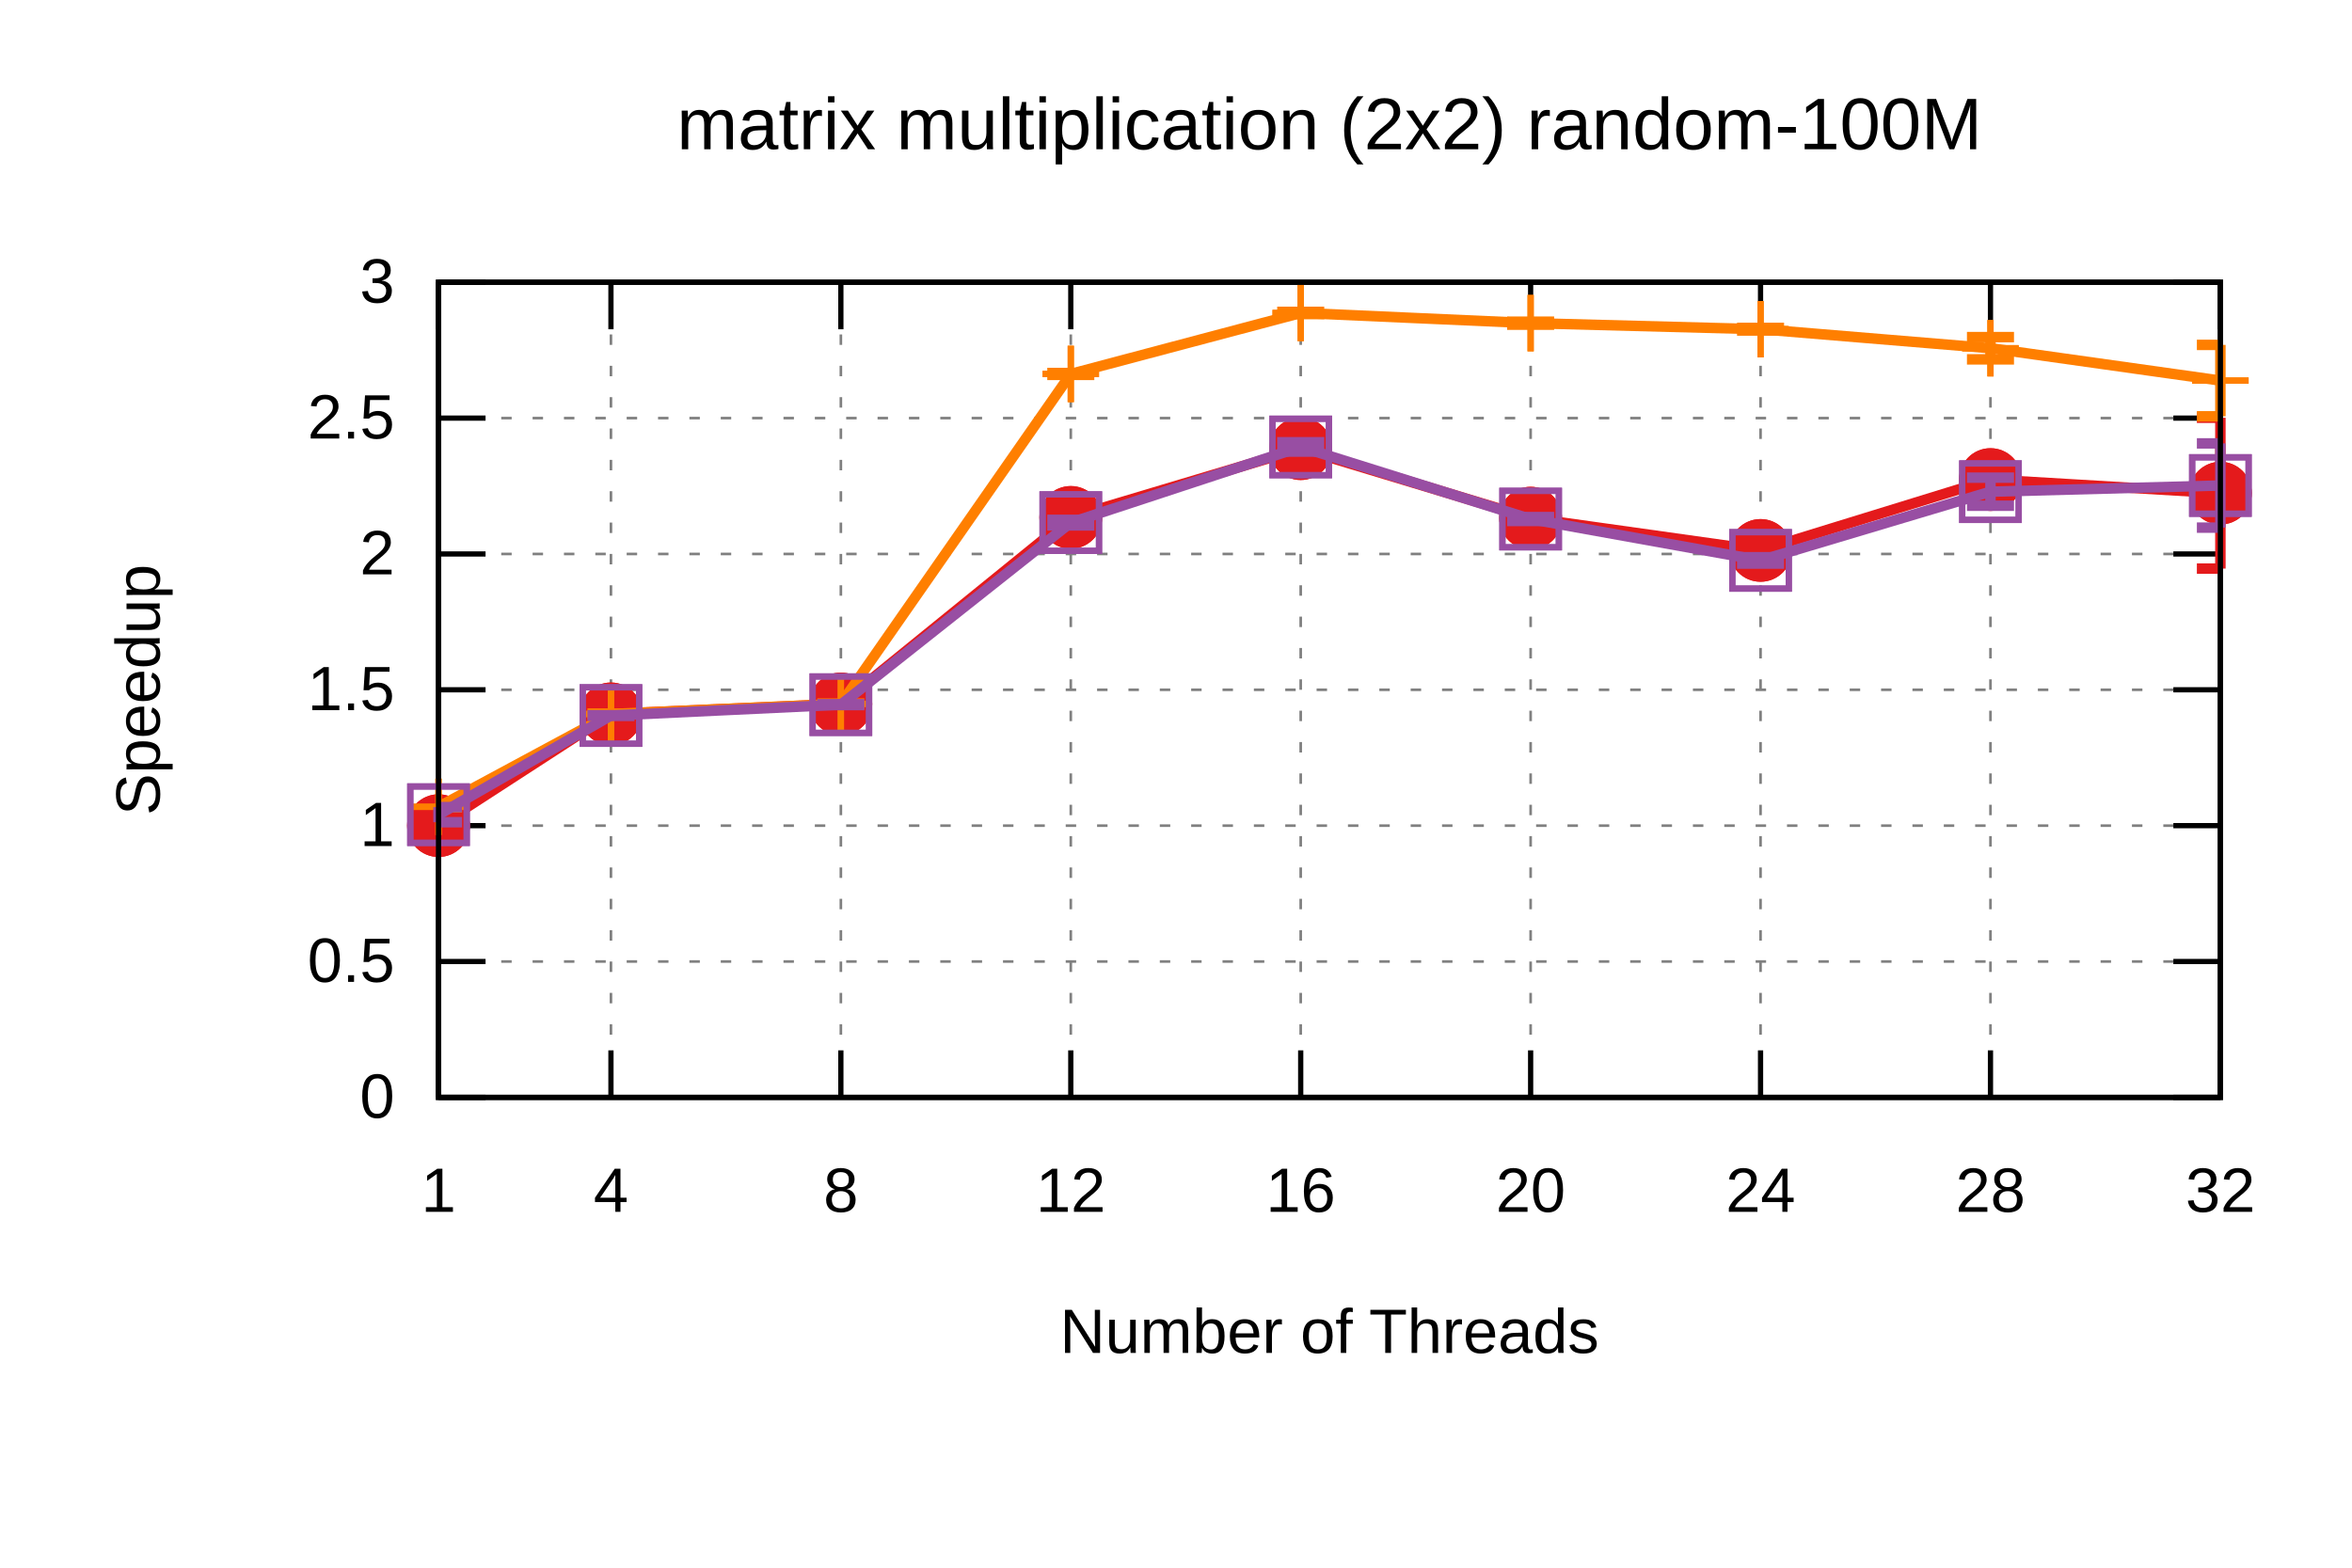
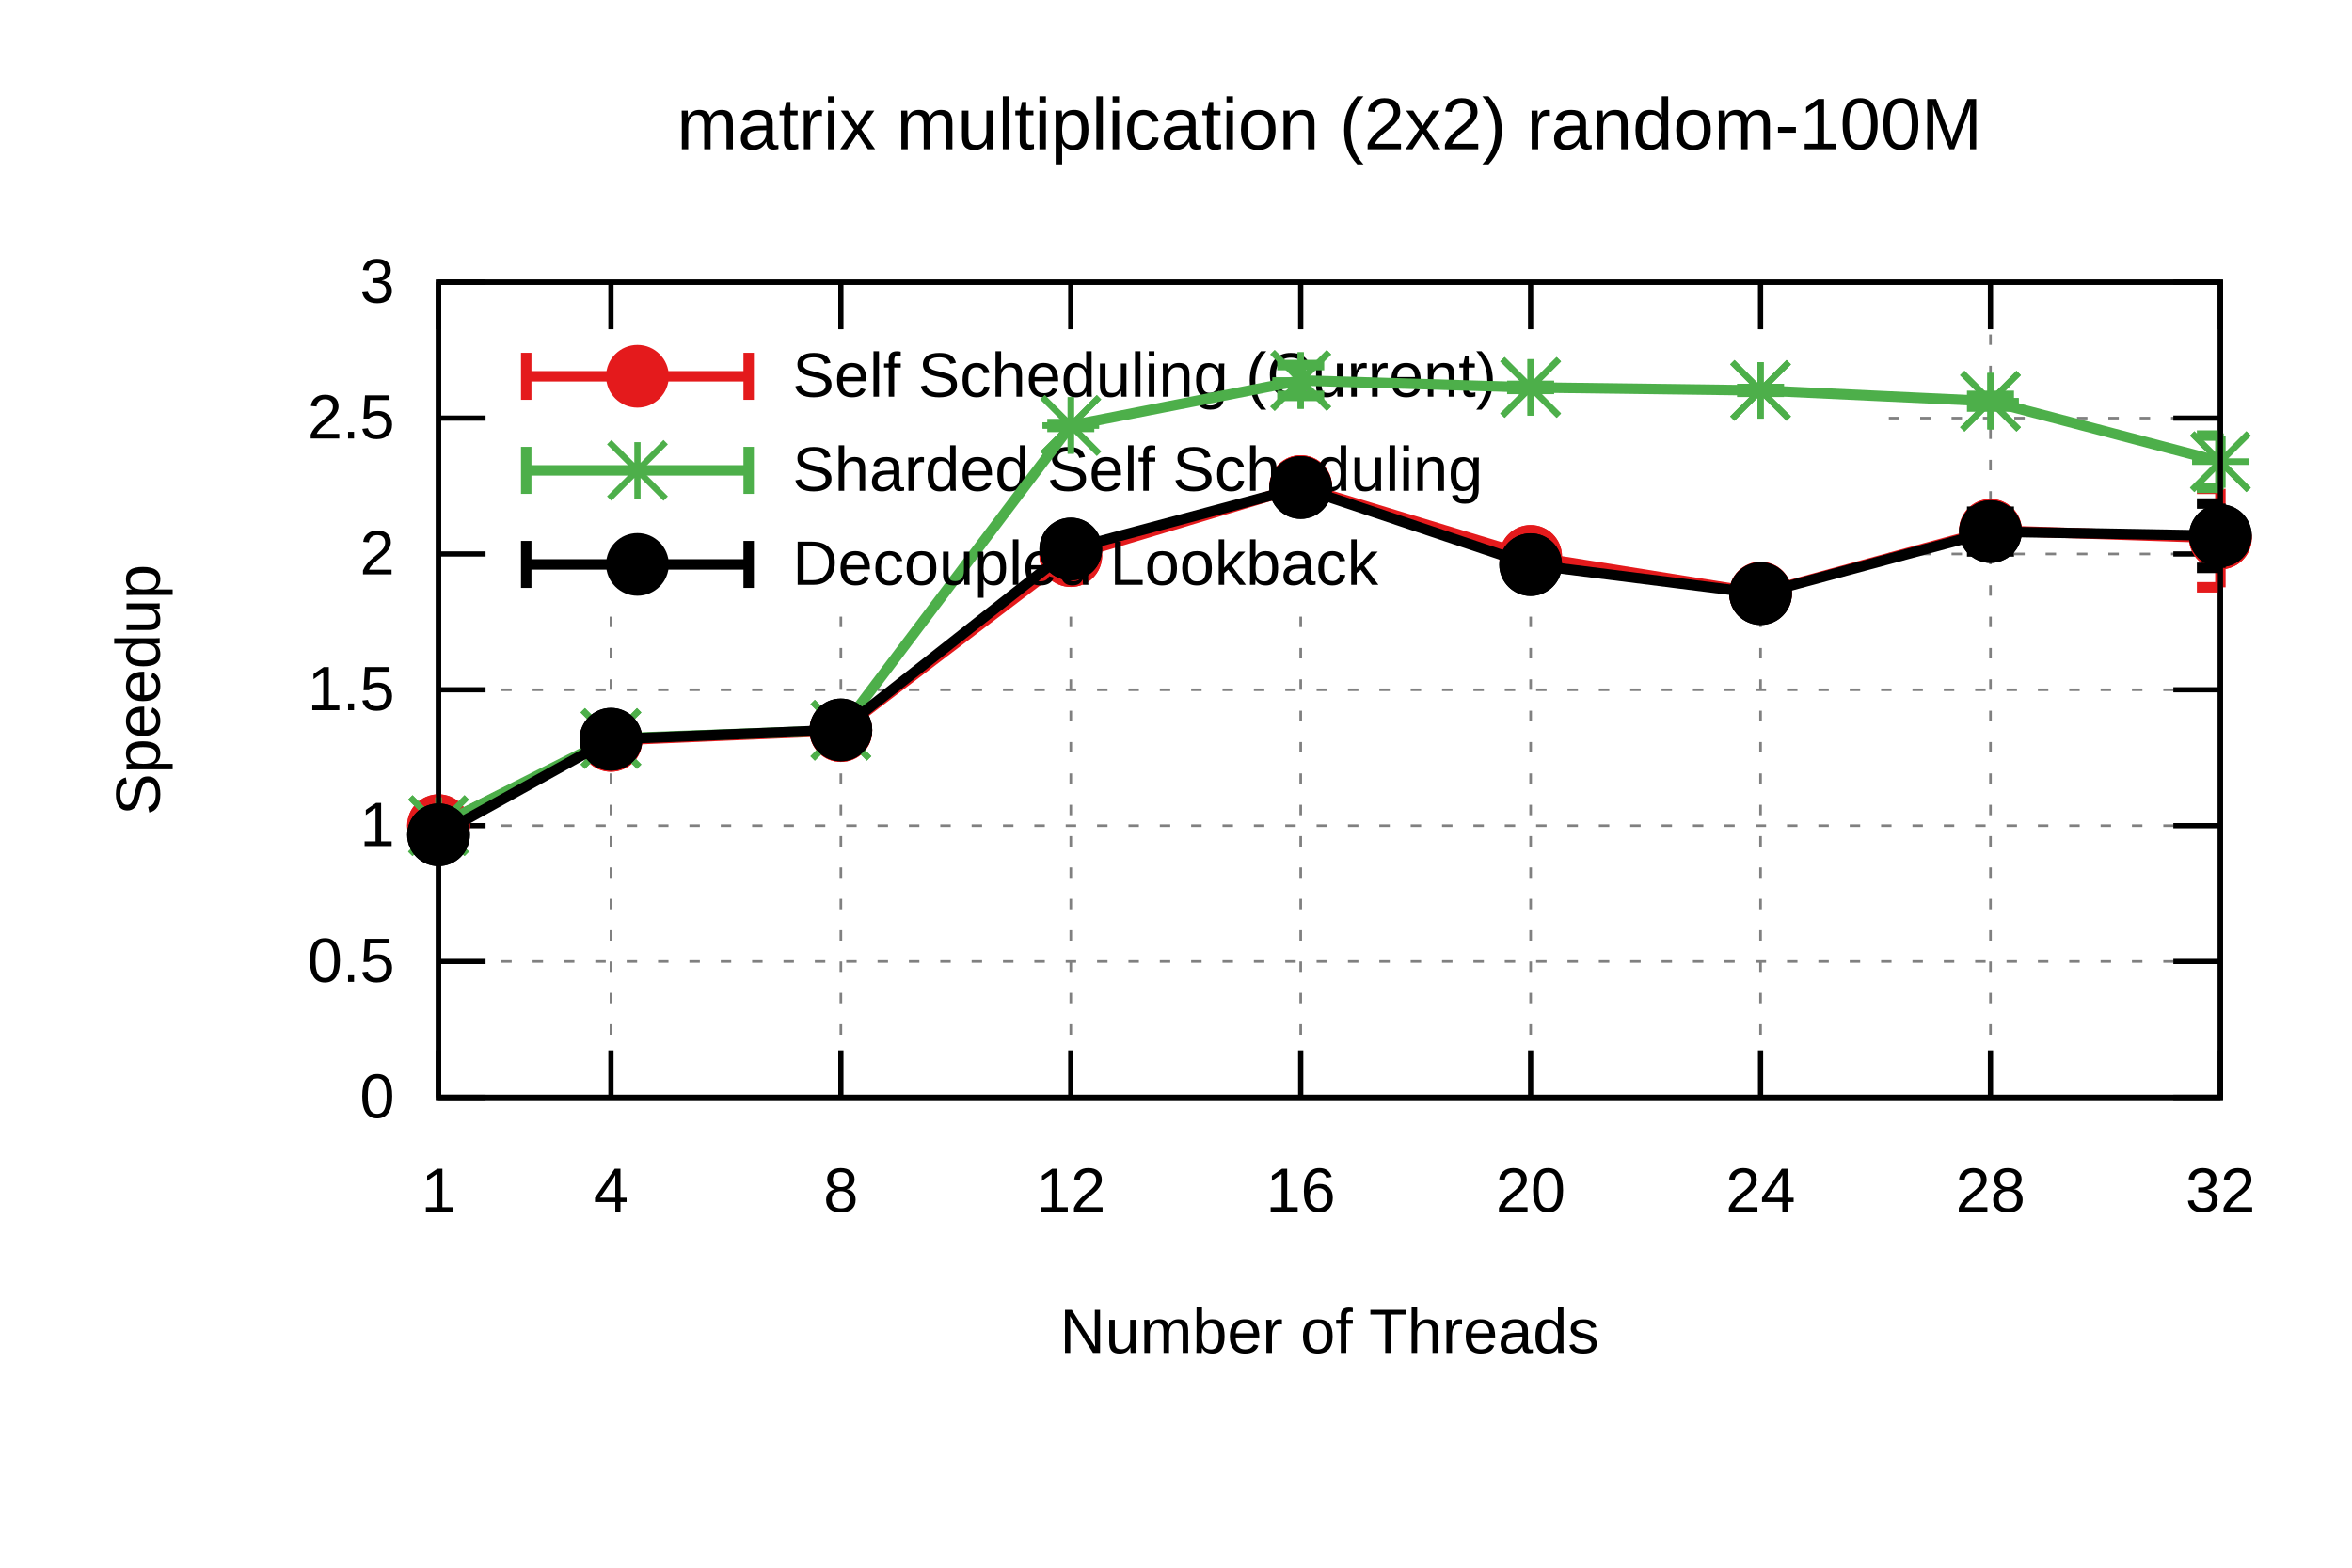
<svg xmlns="http://www.w3.org/2000/svg" xmlns:xlink="http://www.w3.org/1999/xlink" width="450" height="300" viewBox="0 0 450 300">
  <g id="gnuplot_canvas">
    <rect x="0" y="0" width="450" height="300" fill="none" />
    <defs>
      <circle id="gpDot" r="0.5" stroke-width="0.5" stroke="currentColor" />
      <path id="gpPt0" stroke-width="0.222" stroke="currentColor" d="M-1,0 h2 M0,-1 v2" />
      <path id="gpPt1" stroke-width="0.222" stroke="currentColor" d="M-1,-1 L1,1 M1,-1 L-1,1" />
      <path id="gpPt2" stroke-width="0.222" stroke="currentColor" d="M-1,0 L1,0 M0,-1 L0,1 M-1,-1 L1,1 M-1,1 L1,-1" />
      <rect id="gpPt3" stroke-width="0.222" stroke="currentColor" x="-1" y="-1" width="2" height="2" />
      <rect id="gpPt4" stroke-width="0.222" stroke="currentColor" fill="currentColor" x="-1" y="-1" width="2" height="2" />
      <circle id="gpPt5" stroke-width="0.222" stroke="currentColor" cx="0" cy="0" r="1" />
      <use xlink:href="#gpPt5" id="gpPt6" fill="currentColor" stroke="none" />
      <path id="gpPt7" stroke-width="0.222" stroke="currentColor" d="M0,-1.33 L-1.33,0.67 L1.33,0.67 z" />
      <use xlink:href="#gpPt7" id="gpPt8" fill="currentColor" stroke="none" />
      <use xlink:href="#gpPt7" id="gpPt9" stroke="currentColor" transform="rotate(180)" />
      <use xlink:href="#gpPt9" id="gpPt10" fill="currentColor" stroke="none" />
      <use xlink:href="#gpPt3" id="gpPt11" stroke="currentColor" transform="rotate(45)" />
      <use xlink:href="#gpPt11" id="gpPt12" fill="currentColor" stroke="none" />
      <path id="gpPt13" stroke-width="0.222" stroke="currentColor" d="M0,1.330 L1.265,0.411 L0.782,-1.067 L-0.782,-1.076 L-1.265,0.411 z" />
      <use xlink:href="#gpPt13" id="gpPt14" fill="currentColor" stroke="none" />
      <filter id="textbox" filterUnits="objectBoundingBox" x="0" y="0" height="1" width="1">
        <feFlood flood-color="white" flood-opacity="1" result="bgnd" />
        <feComposite in="SourceGraphic" in2="bgnd" operator="atop" />
      </filter>
      <filter id="greybox" filterUnits="objectBoundingBox" x="0" y="0" height="1" width="1">
        <feFlood flood-color="lightgrey" flood-opacity="1" result="grey" />
        <feComposite in="SourceGraphic" in2="grey" operator="atop" />
      </filter>
    </defs>
    <g fill="none" color="white" stroke="currentColor" stroke-width="1.00" stroke-linecap="butt" stroke-linejoin="miter">
</g>
    <g fill="none" color="black" stroke="currentColor" stroke-width="1.00" stroke-linecap="butt" stroke-linejoin="miter">
</g>
    <g fill="none" color="black" stroke="black" stroke-width="0.50" stroke-linecap="butt" stroke-linejoin="miter">
</g>
    <g fill="none" color="gray" stroke="currentColor" stroke-width="0.50" stroke-linecap="butt" stroke-linejoin="miter">
      <path stroke="gray" stroke-dasharray="2,4" class="gridline" d="M83.90,210.00 L424.82,210.00  " />
    </g>
    <g fill="none" color="gray" stroke="gray" stroke-width="1.00" stroke-linecap="butt" stroke-linejoin="miter">
</g>
    <g fill="none" color="black" stroke="currentColor" stroke-width="1.00" stroke-linecap="butt" stroke-linejoin="miter">
      <path stroke="black" d="M83.90,210.00 L92.90,210.00 M424.82,210.00 L415.82,210.00  " />
      <g transform="translate(75.51,213.90)" stroke="none" fill="black" font-family="Arial" font-size="12.00" text-anchor="end">
        <text>
          <tspan font-family="Arial"> 0</tspan>
        </text>
      </g>
    </g>
    <g fill="none" color="black" stroke="currentColor" stroke-width="1.00" stroke-linecap="butt" stroke-linejoin="miter">
</g>
    <g fill="none" color="black" stroke="black" stroke-width="0.50" stroke-linecap="butt" stroke-linejoin="miter">
</g>
    <g fill="none" color="gray" stroke="currentColor" stroke-width="0.50" stroke-linecap="butt" stroke-linejoin="miter">
      <path stroke="gray" stroke-dasharray="2,4" class="gridline" d="M83.90,184.00 L424.82,184.00  " />
    </g>
    <g fill="none" color="gray" stroke="gray" stroke-width="1.00" stroke-linecap="butt" stroke-linejoin="miter">
</g>
    <g fill="none" color="black" stroke="currentColor" stroke-width="1.00" stroke-linecap="butt" stroke-linejoin="miter">
      <path stroke="black" d="M83.90,184.00 L92.90,184.00 M424.82,184.00 L415.82,184.00  " />
      <g transform="translate(75.51,187.90)" stroke="none" fill="black" font-family="Arial" font-size="12.00" text-anchor="end">
        <text>
          <tspan font-family="Arial"> 0.5</tspan>
        </text>
      </g>
    </g>
    <g fill="none" color="black" stroke="currentColor" stroke-width="1.00" stroke-linecap="butt" stroke-linejoin="miter">
</g>
    <g fill="none" color="black" stroke="black" stroke-width="0.50" stroke-linecap="butt" stroke-linejoin="miter">
</g>
    <g fill="none" color="gray" stroke="currentColor" stroke-width="0.50" stroke-linecap="butt" stroke-linejoin="miter">
      <path stroke="gray" stroke-dasharray="2,4" class="gridline" d="M83.90,158.00 L424.82,158.00  " />
    </g>
    <g fill="none" color="gray" stroke="gray" stroke-width="1.00" stroke-linecap="butt" stroke-linejoin="miter">
</g>
    <g fill="none" color="black" stroke="currentColor" stroke-width="1.00" stroke-linecap="butt" stroke-linejoin="miter">
      <path stroke="black" d="M83.90,158.00 L92.90,158.00 M424.82,158.00 L415.82,158.00  " />
      <g transform="translate(75.51,161.90)" stroke="none" fill="black" font-family="Arial" font-size="12.00" text-anchor="end">
        <text>
          <tspan font-family="Arial"> 1</tspan>
        </text>
      </g>
    </g>
    <g fill="none" color="black" stroke="currentColor" stroke-width="1.00" stroke-linecap="butt" stroke-linejoin="miter">
</g>
    <g fill="none" color="black" stroke="black" stroke-width="0.50" stroke-linecap="butt" stroke-linejoin="miter">
</g>
    <g fill="none" color="gray" stroke="currentColor" stroke-width="0.50" stroke-linecap="butt" stroke-linejoin="miter">
      <path stroke="gray" stroke-dasharray="2,4" class="gridline" d="M83.90,132.00 L424.82,132.00  " />
    </g>
    <g fill="none" color="gray" stroke="gray" stroke-width="1.00" stroke-linecap="butt" stroke-linejoin="miter">
</g>
    <g fill="none" color="black" stroke="currentColor" stroke-width="1.00" stroke-linecap="butt" stroke-linejoin="miter">
      <path stroke="black" d="M83.90,132.00 L92.90,132.00 M424.82,132.00 L415.82,132.00  " />
      <g transform="translate(75.51,135.90)" stroke="none" fill="black" font-family="Arial" font-size="12.00" text-anchor="end">
        <text>
          <tspan font-family="Arial"> 1.5</tspan>
        </text>
      </g>
    </g>
    <g fill="none" color="black" stroke="currentColor" stroke-width="1.00" stroke-linecap="butt" stroke-linejoin="miter">
</g>
    <g fill="none" color="black" stroke="black" stroke-width="0.50" stroke-linecap="butt" stroke-linejoin="miter">
</g>
    <g fill="none" color="gray" stroke="currentColor" stroke-width="0.50" stroke-linecap="butt" stroke-linejoin="miter">
-       <path stroke="gray" stroke-dasharray="2,4" class="gridline" d="M83.90,106.01 L424.82,106.01  " />
+       <path stroke="gray" stroke-dasharray="2,4" class="gridline" d="M83.90,106.01 L92.29,106.01 M361.38,106.01 L424.82,106.01  " />
    </g>
    <g fill="none" color="gray" stroke="gray" stroke-width="1.00" stroke-linecap="butt" stroke-linejoin="miter">
</g>
    <g fill="none" color="black" stroke="currentColor" stroke-width="1.00" stroke-linecap="butt" stroke-linejoin="miter">
      <path stroke="black" d="M83.90,106.01 L92.90,106.01 M424.82,106.01 L415.82,106.01  " />
      <g transform="translate(75.51,109.91)" stroke="none" fill="black" font-family="Arial" font-size="12.00" text-anchor="end">
        <text>
          <tspan font-family="Arial"> 2</tspan>
        </text>
      </g>
    </g>
    <g fill="none" color="black" stroke="currentColor" stroke-width="1.00" stroke-linecap="butt" stroke-linejoin="miter">
</g>
    <g fill="none" color="black" stroke="black" stroke-width="0.50" stroke-linecap="butt" stroke-linejoin="miter">
</g>
    <g fill="none" color="gray" stroke="currentColor" stroke-width="0.50" stroke-linecap="butt" stroke-linejoin="miter">
-       <path stroke="gray" stroke-dasharray="2,4" class="gridline" d="M83.90,80.01 L424.82,80.01  " />
+       <path stroke="gray" stroke-dasharray="2,4" class="gridline" d="M83.90,80.01 L92.29,80.01 M361.38,80.01 L424.82,80.01  " />
    </g>
    <g fill="none" color="gray" stroke="gray" stroke-width="1.00" stroke-linecap="butt" stroke-linejoin="miter">
</g>
    <g fill="none" color="black" stroke="currentColor" stroke-width="1.00" stroke-linecap="butt" stroke-linejoin="miter">
      <path stroke="black" d="M83.90,80.01 L92.90,80.01 M424.82,80.01 L415.82,80.01  " />
      <g transform="translate(75.51,83.91)" stroke="none" fill="black" font-family="Arial" font-size="12.00" text-anchor="end">
        <text>
          <tspan font-family="Arial"> 2.5</tspan>
        </text>
      </g>
    </g>
    <g fill="none" color="black" stroke="currentColor" stroke-width="1.00" stroke-linecap="butt" stroke-linejoin="miter">
</g>
    <g fill="none" color="black" stroke="black" stroke-width="0.50" stroke-linecap="butt" stroke-linejoin="miter">
</g>
    <g fill="none" color="gray" stroke="currentColor" stroke-width="0.50" stroke-linecap="butt" stroke-linejoin="miter">
      <path stroke="gray" stroke-dasharray="2,4" class="gridline" d="M83.90,54.01 L424.82,54.01  " />
    </g>
    <g fill="none" color="gray" stroke="gray" stroke-width="1.00" stroke-linecap="butt" stroke-linejoin="miter">
</g>
    <g fill="none" color="black" stroke="currentColor" stroke-width="1.00" stroke-linecap="butt" stroke-linejoin="miter">
      <path stroke="black" d="M83.90,54.01 L92.90,54.01 M424.82,54.01 L415.82,54.01  " />
      <g transform="translate(75.51,57.91)" stroke="none" fill="black" font-family="Arial" font-size="12.00" text-anchor="end">
        <text>
          <tspan font-family="Arial"> 3</tspan>
        </text>
      </g>
    </g>
    <g fill="none" color="black" stroke="currentColor" stroke-width="1.00" stroke-linecap="butt" stroke-linejoin="miter">
</g>
    <g fill="none" color="black" stroke="black" stroke-width="0.50" stroke-linecap="butt" stroke-linejoin="miter">
</g>
    <g fill="none" color="gray" stroke="currentColor" stroke-width="0.50" stroke-linecap="butt" stroke-linejoin="miter">
      <path stroke="gray" stroke-dasharray="2,4" class="gridline" d="M83.90,210.00 L83.90,54.01  " />
    </g>
    <g fill="none" color="gray" stroke="gray" stroke-width="1.00" stroke-linecap="butt" stroke-linejoin="miter">
</g>
    <g fill="none" color="black" stroke="currentColor" stroke-width="1.00" stroke-linecap="butt" stroke-linejoin="miter">
      <path stroke="black" d="M83.90,210.00 L83.90,201.00 M83.90,54.01 L83.90,63.01  " />
      <g transform="translate(83.90,231.90)" stroke="none" fill="black" font-family="Arial" font-size="12.00" text-anchor="middle">
        <text>
          <tspan font-family="Arial"> 1</tspan>
        </text>
      </g>
    </g>
    <g fill="none" color="black" stroke="currentColor" stroke-width="1.00" stroke-linecap="butt" stroke-linejoin="miter">
</g>
    <g fill="none" color="black" stroke="black" stroke-width="0.50" stroke-linecap="butt" stroke-linejoin="miter">
</g>
    <g fill="none" color="gray" stroke="currentColor" stroke-width="0.50" stroke-linecap="butt" stroke-linejoin="miter">
-       <path stroke="gray" stroke-dasharray="2,4" class="gridline" d="M116.89,210.00 L116.89,54.01  " />
+       <path stroke="gray" stroke-dasharray="2,4" class="gridline" d="M116.89,210.00 L116.89,117.01 M116.89,63.01 L116.89,54.01  " />
    </g>
    <g fill="none" color="gray" stroke="gray" stroke-width="1.00" stroke-linecap="butt" stroke-linejoin="miter">
</g>
    <g fill="none" color="black" stroke="currentColor" stroke-width="1.00" stroke-linecap="butt" stroke-linejoin="miter">
      <path stroke="black" d="M116.89,210.00 L116.89,201.00 M116.89,54.01 L116.89,63.01  " />
      <g transform="translate(116.89,231.90)" stroke="none" fill="black" font-family="Arial" font-size="12.00" text-anchor="middle">
        <text>
          <tspan font-family="Arial"> 4</tspan>
        </text>
      </g>
    </g>
    <g fill="none" color="black" stroke="currentColor" stroke-width="1.00" stroke-linecap="butt" stroke-linejoin="miter">
</g>
    <g fill="none" color="black" stroke="black" stroke-width="0.50" stroke-linecap="butt" stroke-linejoin="miter">
</g>
    <g fill="none" color="gray" stroke="currentColor" stroke-width="0.50" stroke-linecap="butt" stroke-linejoin="miter">
-       <path stroke="gray" stroke-dasharray="2,4" class="gridline" d="M160.88,210.00 L160.88,54.01  " />
+       <path stroke="gray" stroke-dasharray="2,4" class="gridline" d="M160.88,210.00 L160.88,117.01 M160.88,63.01 L160.88,54.01  " />
    </g>
    <g fill="none" color="gray" stroke="gray" stroke-width="1.00" stroke-linecap="butt" stroke-linejoin="miter">
</g>
    <g fill="none" color="black" stroke="currentColor" stroke-width="1.00" stroke-linecap="butt" stroke-linejoin="miter">
      <path stroke="black" d="M160.88,210.00 L160.88,201.00 M160.88,54.01 L160.88,63.01  " />
      <g transform="translate(160.88,231.90)" stroke="none" fill="black" font-family="Arial" font-size="12.00" text-anchor="middle">
        <text>
          <tspan font-family="Arial"> 8</tspan>
        </text>
      </g>
    </g>
    <g fill="none" color="black" stroke="currentColor" stroke-width="1.00" stroke-linecap="butt" stroke-linejoin="miter">
</g>
    <g fill="none" color="black" stroke="black" stroke-width="0.50" stroke-linecap="butt" stroke-linejoin="miter">
</g>
    <g fill="none" color="gray" stroke="currentColor" stroke-width="0.50" stroke-linecap="butt" stroke-linejoin="miter">
-       <path stroke="gray" stroke-dasharray="2,4" class="gridline" d="M204.87,210.00 L204.87,54.01  " />
+       <path stroke="gray" stroke-dasharray="2,4" class="gridline" d="M204.87,210.00 L204.87,117.01 M204.87,63.01 L204.87,54.01  " />
    </g>
    <g fill="none" color="gray" stroke="gray" stroke-width="1.00" stroke-linecap="butt" stroke-linejoin="miter">
</g>
    <g fill="none" color="black" stroke="currentColor" stroke-width="1.00" stroke-linecap="butt" stroke-linejoin="miter">
      <path stroke="black" d="M204.87,210.00 L204.87,201.00 M204.87,54.01 L204.87,63.01  " />
      <g transform="translate(204.87,231.90)" stroke="none" fill="black" font-family="Arial" font-size="12.00" text-anchor="middle">
        <text>
          <tspan font-family="Arial"> 12</tspan>
        </text>
      </g>
    </g>
    <g fill="none" color="black" stroke="currentColor" stroke-width="1.00" stroke-linecap="butt" stroke-linejoin="miter">
</g>
    <g fill="none" color="black" stroke="black" stroke-width="0.50" stroke-linecap="butt" stroke-linejoin="miter">
</g>
    <g fill="none" color="gray" stroke="currentColor" stroke-width="0.50" stroke-linecap="butt" stroke-linejoin="miter">
-       <path stroke="gray" stroke-dasharray="2,4" class="gridline" d="M248.86,210.00 L248.86,54.01  " />
+       <path stroke="gray" stroke-dasharray="2,4" class="gridline" d="M248.86,210.00 L248.86,117.01 M248.86,63.01 L248.86,54.01  " />
    </g>
    <g fill="none" color="gray" stroke="gray" stroke-width="1.00" stroke-linecap="butt" stroke-linejoin="miter">
</g>
    <g fill="none" color="black" stroke="currentColor" stroke-width="1.00" stroke-linecap="butt" stroke-linejoin="miter">
      <path stroke="black" d="M248.86,210.00 L248.86,201.00 M248.86,54.01 L248.86,63.01  " />
      <g transform="translate(248.86,231.90)" stroke="none" fill="black" font-family="Arial" font-size="12.00" text-anchor="middle">
        <text>
          <tspan font-family="Arial"> 16</tspan>
        </text>
      </g>
    </g>
    <g fill="none" color="black" stroke="currentColor" stroke-width="1.00" stroke-linecap="butt" stroke-linejoin="miter">
</g>
    <g fill="none" color="black" stroke="black" stroke-width="0.50" stroke-linecap="butt" stroke-linejoin="miter">
</g>
    <g fill="none" color="gray" stroke="currentColor" stroke-width="0.50" stroke-linecap="butt" stroke-linejoin="miter">
-       <path stroke="gray" stroke-dasharray="2,4" class="gridline" d="M292.85,210.00 L292.85,54.01  " />
+       <path stroke="gray" stroke-dasharray="2,4" class="gridline" d="M292.85,210.00 L292.85,117.01 M292.85,63.01 L292.85,54.01  " />
    </g>
    <g fill="none" color="gray" stroke="gray" stroke-width="1.00" stroke-linecap="butt" stroke-linejoin="miter">
</g>
    <g fill="none" color="black" stroke="currentColor" stroke-width="1.00" stroke-linecap="butt" stroke-linejoin="miter">
      <path stroke="black" d="M292.85,210.00 L292.85,201.00 M292.85,54.01 L292.85,63.01  " />
      <g transform="translate(292.85,231.90)" stroke="none" fill="black" font-family="Arial" font-size="12.00" text-anchor="middle">
        <text>
          <tspan font-family="Arial"> 20</tspan>
        </text>
      </g>
    </g>
    <g fill="none" color="black" stroke="currentColor" stroke-width="1.00" stroke-linecap="butt" stroke-linejoin="miter">
</g>
    <g fill="none" color="black" stroke="black" stroke-width="0.50" stroke-linecap="butt" stroke-linejoin="miter">
</g>
    <g fill="none" color="gray" stroke="currentColor" stroke-width="0.50" stroke-linecap="butt" stroke-linejoin="miter">
-       <path stroke="gray" stroke-dasharray="2,4" class="gridline" d="M336.84,210.00 L336.84,54.01  " />
+       <path stroke="gray" stroke-dasharray="2,4" class="gridline" d="M336.84,210.00 L336.84,117.01 M336.84,63.01 L336.84,54.01  " />
    </g>
    <g fill="none" color="gray" stroke="gray" stroke-width="1.00" stroke-linecap="butt" stroke-linejoin="miter">
</g>
    <g fill="none" color="black" stroke="currentColor" stroke-width="1.00" stroke-linecap="butt" stroke-linejoin="miter">
      <path stroke="black" d="M336.84,210.00 L336.84,201.00 M336.84,54.01 L336.84,63.01  " />
      <g transform="translate(336.84,231.90)" stroke="none" fill="black" font-family="Arial" font-size="12.00" text-anchor="middle">
        <text>
          <tspan font-family="Arial"> 24</tspan>
        </text>
      </g>
    </g>
    <g fill="none" color="black" stroke="currentColor" stroke-width="1.00" stroke-linecap="butt" stroke-linejoin="miter">
</g>
    <g fill="none" color="black" stroke="black" stroke-width="0.50" stroke-linecap="butt" stroke-linejoin="miter">
</g>
    <g fill="none" color="gray" stroke="currentColor" stroke-width="0.50" stroke-linecap="butt" stroke-linejoin="miter">
      <path stroke="gray" stroke-dasharray="2,4" class="gridline" d="M380.83,210.00 L380.83,54.01  " />
    </g>
    <g fill="none" color="gray" stroke="gray" stroke-width="1.00" stroke-linecap="butt" stroke-linejoin="miter">
</g>
    <g fill="none" color="black" stroke="currentColor" stroke-width="1.00" stroke-linecap="butt" stroke-linejoin="miter">
      <path stroke="black" d="M380.83,210.00 L380.83,201.00 M380.83,54.01 L380.83,63.01  " />
      <g transform="translate(380.83,231.90)" stroke="none" fill="black" font-family="Arial" font-size="12.00" text-anchor="middle">
        <text>
          <tspan font-family="Arial"> 28</tspan>
        </text>
      </g>
    </g>
    <g fill="none" color="black" stroke="currentColor" stroke-width="1.00" stroke-linecap="butt" stroke-linejoin="miter">
</g>
    <g fill="none" color="black" stroke="black" stroke-width="0.50" stroke-linecap="butt" stroke-linejoin="miter">
</g>
    <g fill="none" color="gray" stroke="currentColor" stroke-width="0.50" stroke-linecap="butt" stroke-linejoin="miter">
      <path stroke="gray" stroke-dasharray="2,4" class="gridline" d="M424.82,210.00 L424.82,54.01  " />
    </g>
    <g fill="none" color="gray" stroke="gray" stroke-width="1.00" stroke-linecap="butt" stroke-linejoin="miter">
</g>
    <g fill="none" color="black" stroke="currentColor" stroke-width="1.00" stroke-linecap="butt" stroke-linejoin="miter">
      <path stroke="black" d="M424.82,210.00 L424.82,201.00 M424.82,54.01 L424.82,63.01  " />
      <g transform="translate(424.82,231.90)" stroke="none" fill="black" font-family="Arial" font-size="12.00" text-anchor="middle">
        <text>
          <tspan font-family="Arial"> 32</tspan>
        </text>
      </g>
    </g>
    <g fill="none" color="black" stroke="currentColor" stroke-width="1.00" stroke-linecap="butt" stroke-linejoin="miter">
</g>
    <g fill="none" color="black" stroke="currentColor" stroke-width="1.00" stroke-linecap="butt" stroke-linejoin="miter">
      <path stroke="black" d="M83.90,54.01 L83.90,210.00 L424.82,210.00 L424.82,54.01 L83.90,54.01 Z  " />
    </g>
    <g fill="none" color="black" stroke="currentColor" stroke-width="1.00" stroke-linecap="butt" stroke-linejoin="miter">
      <g transform="translate(30.55,132.01) rotate(270)" stroke="none" fill="black" font-family="Arial" font-size="12.00" text-anchor="middle">
        <text>
          <tspan font-family="Arial">Speedup</tspan>
        </text>
      </g>
    </g>
    <g fill="none" color="black" stroke="currentColor" stroke-width="1.00" stroke-linecap="butt" stroke-linejoin="miter">
      <g transform="translate(254.36,258.90)" stroke="none" fill="black" font-family="Arial" font-size="12.00" text-anchor="middle">
        <text>
          <tspan font-family="Arial">Number of Threads</tspan>
        </text>
      </g>
    </g>
    <g fill="none" color="black" stroke="currentColor" stroke-width="1.00" stroke-linecap="butt" stroke-linejoin="miter">
</g>
    <g id="gnuplot_plot_1">
      <g fill="none" color="white" stroke="currentColor" stroke-width="2.00" stroke-linecap="butt" stroke-linejoin="miter">
</g>
      <g fill="none" color="black" stroke="currentColor" stroke-width="2.00" stroke-linecap="butt" stroke-linejoin="miter">
-         <path stroke="rgb(228,  26,  28)" d="M83.90,159.39 L83.90,156.62 M83.90,159.39 L88.40,159.39 M83.90,156.62 L88.40,156.62 M116.89,136.70 L116.89,136.53   M112.39,136.70 L121.39,136.70 M112.39,136.53 L121.39,136.53 M160.88,134.79 L160.88,134.63 M156.38,134.79 L165.38,134.79   M156.38,134.63 L165.38,134.63 M204.87,99.14 L204.87,98.87 M200.37,99.14 L209.37,99.14 M200.37,98.87 L209.37,98.87   M248.86,86.30 L248.86,85.41 M244.36,86.30 L253.36,86.30 M244.36,85.41 L253.36,85.41 M292.85,100.25 L292.85,98.04   M288.35,100.25 L297.35,100.25 M288.35,98.04 L297.35,98.04 M336.84,105.53 L336.84,105.14 M332.34,105.53 L341.34,105.53   M332.34,105.14 L341.34,105.14 M380.83,92.07 L380.83,91.46 M376.33,92.07 L385.33,92.07 M376.33,91.46 L385.33,91.46   M424.82,108.81 L424.82,79.94 M420.32,108.81 L424.82,108.81 M420.32,79.94 L424.82,79.94  " />
+         <g transform="translate(151.63,75.91)" stroke="none" fill="black" font-family="Arial" font-size="12.00" text-anchor="start">
+           <text>
+             <tspan font-family="Arial">Self Scheduling (Current)</tspan>
+           </text>
+         </g>
+       </g>
+       <g fill="none" color="black" stroke="currentColor" stroke-width="2.00" stroke-linecap="butt" stroke-linejoin="miter">
+         <path stroke="rgb(228,  26,  28)" d="M100.68,72.01 L143.24,72.01 M100.68,67.51 L100.68,76.51 M143.24,67.51 L143.24,76.51 M83.90,158.26 L83.90,157.75   M83.90,158.26 L88.40,158.26 M83.90,157.75 L88.40,157.75 M116.89,141.74 L116.89,141.63 M112.39,141.74 L121.39,141.74   M112.39,141.63 L121.39,141.63 M160.88,140.11 L160.88,139.51 M156.38,140.11 L165.38,140.11 M156.38,139.51 L165.38,139.51   M204.87,106.46 L204.87,106.21 M200.37,106.46 L209.37,106.46 M200.37,106.21 L209.37,106.21 M248.86,93.74 L248.86,92.49   M244.36,93.74 L253.36,93.74 M244.36,92.49 L253.36,92.49 M292.85,106.77 L292.85,106.19 M288.35,106.77 L297.35,106.77   M288.35,106.19 L297.35,106.19 M336.84,114.29 L336.84,112.72 M332.34,114.29 L341.34,114.29 M332.34,112.72 L341.34,112.72   M380.83,102.51 L380.83,100.47 M376.33,102.51 L385.33,102.51 M376.33,100.47 L385.33,100.47 M424.82,112.39 L424.82,93.54   M420.32,112.39 L424.82,112.39 M420.32,93.54 L424.82,93.54  " />
      </g>
      <g fill="none" color="black" stroke="currentColor" stroke-width="2.00" stroke-linecap="butt" stroke-linejoin="miter">
        <use xlink:href="#gpPt6" transform="translate(83.90,158.00) scale(5.40)" color="rgb(228,  26,  28)" />
-         <use xlink:href="#gpPt6" transform="translate(116.89,136.61) scale(5.40)" color="rgb(228,  26,  28)" />
-         <use xlink:href="#gpPt6" transform="translate(160.88,134.71) scale(5.40)" color="rgb(228,  26,  28)" />
-         <use xlink:href="#gpPt6" transform="translate(204.87,99.01) scale(5.40)" color="rgb(228,  26,  28)" />
-         <use xlink:href="#gpPt6" transform="translate(248.86,85.86) scale(5.40)" color="rgb(228,  26,  28)" />
-         <use xlink:href="#gpPt6" transform="translate(292.85,99.15) scale(5.40)" color="rgb(228,  26,  28)" />
-         <use xlink:href="#gpPt6" transform="translate(336.84,105.33) scale(5.40)" color="rgb(228,  26,  28)" />
-         <use xlink:href="#gpPt6" transform="translate(380.83,91.77) scale(5.40)" color="rgb(228,  26,  28)" />
-         <use xlink:href="#gpPt6" transform="translate(424.82,94.37) scale(5.40)" color="rgb(228,  26,  28)" />
+         <use xlink:href="#gpPt6" transform="translate(116.89,141.68) scale(5.40)" color="rgb(228,  26,  28)" />
+         <use xlink:href="#gpPt6" transform="translate(160.88,139.81) scale(5.40)" color="rgb(228,  26,  28)" />
+         <use xlink:href="#gpPt6" transform="translate(204.87,106.33) scale(5.40)" color="rgb(228,  26,  28)" />
+         <use xlink:href="#gpPt6" transform="translate(248.86,93.12) scale(5.40)" color="rgb(228,  26,  28)" />
+         <use xlink:href="#gpPt6" transform="translate(292.85,106.48) scale(5.40)" color="rgb(228,  26,  28)" />
+         <use xlink:href="#gpPt6" transform="translate(336.84,113.51) scale(5.40)" color="rgb(228,  26,  28)" />
+         <use xlink:href="#gpPt6" transform="translate(380.83,101.49) scale(5.40)" color="rgb(228,  26,  28)" />
+         <use xlink:href="#gpPt6" transform="translate(424.82,102.96) scale(5.40)" color="rgb(228,  26,  28)" />
+         <use xlink:href="#gpPt6" transform="translate(121.96,72.01) scale(5.40)" color="rgb(228,  26,  28)" />
      </g>
    </g>
    <g id="gnuplot_plot_2">
      <g fill="none" color="black" stroke="currentColor" stroke-width="2.00" stroke-linecap="butt" stroke-linejoin="miter">
-         <path stroke="rgb(228,  26,  28)" d="M83.90,158.00 L116.89,136.61 L160.88,134.71 L204.87,99.01 L248.86,85.86 L292.85,99.15 L336.84,105.33 L380.83,91.77   L424.82,94.37  " />
+         <path stroke="rgb(228,  26,  28)" d="M83.90,158.00 L116.89,141.68 L160.88,139.81 L204.87,106.33 L248.86,93.12 L292.85,106.48 L336.84,113.51 L380.83,101.49   L424.82,102.96  " />
        <use xlink:href="#gpPt6" transform="translate(83.90,158.00) scale(5.40)" color="rgb(228,  26,  28)" />
-         <use xlink:href="#gpPt6" transform="translate(116.89,136.61) scale(5.40)" color="rgb(228,  26,  28)" />
-         <use xlink:href="#gpPt6" transform="translate(160.88,134.71) scale(5.40)" color="rgb(228,  26,  28)" />
-         <use xlink:href="#gpPt6" transform="translate(204.87,99.01) scale(5.40)" color="rgb(228,  26,  28)" />
-         <use xlink:href="#gpPt6" transform="translate(248.86,85.86) scale(5.40)" color="rgb(228,  26,  28)" />
-         <use xlink:href="#gpPt6" transform="translate(292.85,99.15) scale(5.40)" color="rgb(228,  26,  28)" />
-         <use xlink:href="#gpPt6" transform="translate(336.84,105.33) scale(5.40)" color="rgb(228,  26,  28)" />
-         <use xlink:href="#gpPt6" transform="translate(380.83,91.77) scale(5.40)" color="rgb(228,  26,  28)" />
-         <use xlink:href="#gpPt6" transform="translate(424.82,94.37) scale(5.40)" color="rgb(228,  26,  28)" />
+         <use xlink:href="#gpPt6" transform="translate(116.89,141.68) scale(5.40)" color="rgb(228,  26,  28)" />
+         <use xlink:href="#gpPt6" transform="translate(160.88,139.81) scale(5.40)" color="rgb(228,  26,  28)" />
+         <use xlink:href="#gpPt6" transform="translate(204.87,106.33) scale(5.40)" color="rgb(228,  26,  28)" />
+         <use xlink:href="#gpPt6" transform="translate(248.86,93.12) scale(5.40)" color="rgb(228,  26,  28)" />
+         <use xlink:href="#gpPt6" transform="translate(292.85,106.48) scale(5.40)" color="rgb(228,  26,  28)" />
+         <use xlink:href="#gpPt6" transform="translate(336.84,113.51) scale(5.40)" color="rgb(228,  26,  28)" />
+         <use xlink:href="#gpPt6" transform="translate(380.83,101.49) scale(5.40)" color="rgb(228,  26,  28)" />
+         <use xlink:href="#gpPt6" transform="translate(424.82,102.96) scale(5.40)" color="rgb(228,  26,  28)" />
      </g>
    </g>
    <g id="gnuplot_plot_3">
      <g fill="none" color="black" stroke="currentColor" stroke-width="2.00" stroke-linecap="butt" stroke-linejoin="miter">
-         <path stroke="rgb(255, 127,   0)" d="M83.90,154.49 L83.90,154.30 M83.90,154.49 L88.40,154.49 M83.90,154.30 L88.40,154.30 M116.89,136.71 L116.89,136.55   M112.39,136.71 L121.39,136.71 M112.39,136.55 L121.39,136.55 M160.88,134.75 L160.88,134.64 M156.38,134.75 L165.38,134.75   M156.38,134.64 L165.38,134.64 M204.87,71.74 L204.87,71.38 M200.37,71.74 L209.37,71.74 M200.37,71.38 L209.37,71.38   M248.86,60.10 L248.86,59.68 M244.36,60.10 L253.36,60.10 M244.36,59.68 L253.36,59.68 M292.85,62.13 L292.85,61.56   M288.35,62.13 L297.35,62.13 M288.35,61.56 L297.35,61.56 M336.84,63.25 L336.84,62.75 M332.34,63.25 L341.34,63.25   M332.34,62.75 L341.34,62.75 M380.83,68.77 L380.83,64.51 M376.33,68.77 L385.33,68.77 M376.33,64.51 L385.33,64.51   M424.82,79.67 L424.82,66.00 M420.32,79.67 L424.82,79.67 M420.32,66.00 L424.82,66.00  " />
-       </g>
-       <g fill="none" color="black" stroke="currentColor" stroke-width="2.00" stroke-linecap="butt" stroke-linejoin="miter">
-         <use xlink:href="#gpPt0" transform="translate(83.90,154.40) scale(5.40)" color="rgb(255, 127,   0)" />
-         <use xlink:href="#gpPt0" transform="translate(116.89,136.63) scale(5.40)" color="rgb(255, 127,   0)" />
-         <use xlink:href="#gpPt0" transform="translate(160.88,134.69) scale(5.40)" color="rgb(255, 127,   0)" />
-         <use xlink:href="#gpPt0" transform="translate(204.87,71.56) scale(5.40)" color="rgb(255, 127,   0)" />
-         <use xlink:href="#gpPt0" transform="translate(248.86,59.89) scale(5.40)" color="rgb(255, 127,   0)" />
-         <use xlink:href="#gpPt0" transform="translate(292.85,61.84) scale(5.40)" color="rgb(255, 127,   0)" />
-         <use xlink:href="#gpPt0" transform="translate(336.84,63.00) scale(5.40)" color="rgb(255, 127,   0)" />
-         <use xlink:href="#gpPt0" transform="translate(380.83,66.64) scale(5.40)" color="rgb(255, 127,   0)" />
-         <use xlink:href="#gpPt0" transform="translate(424.82,72.83) scale(5.40)" color="rgb(255, 127,   0)" />
+         <g transform="translate(151.63,93.91)" stroke="none" fill="black" font-family="Arial" font-size="12.00" text-anchor="start">
+           <text>
+             <tspan font-family="Arial">Sharded Self Scheduling</tspan>
+           </text>
+         </g>
+       </g>
+       <g fill="none" color="black" stroke="currentColor" stroke-width="2.00" stroke-linecap="butt" stroke-linejoin="miter">
+         <path stroke="rgb( 77, 175,  74)" d="M100.68,90.01 L143.24,90.01 M100.68,85.51 L100.68,94.51 M143.24,85.51 L143.24,94.51 M83.90,158.38 L83.90,157.60   M83.90,158.38 L88.40,158.38 M83.90,157.60 L88.40,157.60 M116.89,141.33 L116.89,141.30 M112.39,141.33 L121.39,141.33   M112.39,141.30 L121.39,141.30 M160.88,139.90 L160.88,139.58 M156.38,139.90 L165.38,139.90 M156.38,139.58 L165.38,139.58   M204.87,81.69 L204.87,81.15 M200.37,81.69 L209.37,81.69 M200.37,81.15 L209.37,81.15 M248.86,75.76 L248.86,69.86   M244.36,75.76 L253.36,75.76 M244.36,69.86 L253.36,69.86 M292.85,74.43 L292.85,73.84 M288.35,74.43 L297.35,74.43   M288.35,73.84 L297.35,73.84 M336.84,74.98 L336.84,74.44 M332.34,74.98 L341.34,74.98 M332.34,74.44 L341.34,74.44   M380.83,77.80 L380.83,75.76 M376.33,77.80 L385.33,77.80 M376.33,75.76 L385.33,75.76 M424.82,93.35 L424.82,83.35   M420.32,93.35 L424.82,93.35 M420.32,83.35 L424.82,83.35  " />
+       </g>
+       <g fill="none" color="black" stroke="currentColor" stroke-width="2.00" stroke-linecap="butt" stroke-linejoin="miter">
+         <use xlink:href="#gpPt2" transform="translate(83.90,157.99) scale(5.40)" color="rgb( 77, 175,  74)" />
+         <use xlink:href="#gpPt2" transform="translate(116.89,141.32) scale(5.40)" color="rgb( 77, 175,  74)" />
+         <use xlink:href="#gpPt2" transform="translate(160.88,139.74) scale(5.40)" color="rgb( 77, 175,  74)" />
+         <use xlink:href="#gpPt2" transform="translate(204.87,81.42) scale(5.40)" color="rgb( 77, 175,  74)" />
+         <use xlink:href="#gpPt2" transform="translate(248.86,72.81) scale(5.40)" color="rgb( 77, 175,  74)" />
+         <use xlink:href="#gpPt2" transform="translate(292.85,74.14) scale(5.40)" color="rgb( 77, 175,  74)" />
+         <use xlink:href="#gpPt2" transform="translate(336.84,74.71) scale(5.40)" color="rgb( 77, 175,  74)" />
+         <use xlink:href="#gpPt2" transform="translate(380.83,76.78) scale(5.40)" color="rgb( 77, 175,  74)" />
+         <use xlink:href="#gpPt2" transform="translate(424.82,88.35) scale(5.40)" color="rgb( 77, 175,  74)" />
+         <use xlink:href="#gpPt2" transform="translate(121.96,90.01) scale(5.40)" color="rgb( 77, 175,  74)" />
      </g>
    </g>
    <g id="gnuplot_plot_4">
      <g fill="none" color="black" stroke="currentColor" stroke-width="2.00" stroke-linecap="butt" stroke-linejoin="miter">
-         <path stroke="rgb(255, 127,   0)" d="M83.90,154.40 L116.89,136.63 L160.88,134.69 L204.87,71.56 L248.86,59.89 L292.85,61.84 L336.84,63.00 L380.83,66.64   L424.82,72.83  " />
-         <use xlink:href="#gpPt0" transform="translate(83.90,154.40) scale(5.40)" color="rgb(255, 127,   0)" />
-         <use xlink:href="#gpPt0" transform="translate(116.89,136.63) scale(5.40)" color="rgb(255, 127,   0)" />
-         <use xlink:href="#gpPt0" transform="translate(160.88,134.69) scale(5.40)" color="rgb(255, 127,   0)" />
-         <use xlink:href="#gpPt0" transform="translate(204.87,71.56) scale(5.40)" color="rgb(255, 127,   0)" />
-         <use xlink:href="#gpPt0" transform="translate(248.86,59.89) scale(5.40)" color="rgb(255, 127,   0)" />
-         <use xlink:href="#gpPt0" transform="translate(292.85,61.84) scale(5.40)" color="rgb(255, 127,   0)" />
-         <use xlink:href="#gpPt0" transform="translate(336.84,63.00) scale(5.40)" color="rgb(255, 127,   0)" />
-         <use xlink:href="#gpPt0" transform="translate(380.83,66.64) scale(5.40)" color="rgb(255, 127,   0)" />
-         <use xlink:href="#gpPt0" transform="translate(424.82,72.83) scale(5.40)" color="rgb(255, 127,   0)" />
+         <path stroke="rgb( 77, 175,  74)" d="M83.90,157.99 L116.89,141.32 L160.88,139.74 L204.87,81.42 L248.86,72.81 L292.85,74.14 L336.84,74.71 L380.83,76.78   L424.82,88.35  " />
+         <use xlink:href="#gpPt2" transform="translate(83.90,157.99) scale(5.40)" color="rgb( 77, 175,  74)" />
+         <use xlink:href="#gpPt2" transform="translate(116.89,141.32) scale(5.40)" color="rgb( 77, 175,  74)" />
+         <use xlink:href="#gpPt2" transform="translate(160.88,139.74) scale(5.40)" color="rgb( 77, 175,  74)" />
+         <use xlink:href="#gpPt2" transform="translate(204.87,81.42) scale(5.40)" color="rgb( 77, 175,  74)" />
+         <use xlink:href="#gpPt2" transform="translate(248.86,72.81) scale(5.40)" color="rgb( 77, 175,  74)" />
+         <use xlink:href="#gpPt2" transform="translate(292.85,74.14) scale(5.40)" color="rgb( 77, 175,  74)" />
+         <use xlink:href="#gpPt2" transform="translate(336.84,74.71) scale(5.40)" color="rgb( 77, 175,  74)" />
+         <use xlink:href="#gpPt2" transform="translate(380.83,76.78) scale(5.40)" color="rgb( 77, 175,  74)" />
+         <use xlink:href="#gpPt2" transform="translate(424.82,88.35) scale(5.40)" color="rgb( 77, 175,  74)" />
      </g>
    </g>
    <g id="gnuplot_plot_5">
      <g fill="none" color="black" stroke="currentColor" stroke-width="2.00" stroke-linecap="butt" stroke-linejoin="miter">
-         <path stroke="rgb(152,  78, 163)" d="M83.90,157.34 L83.90,154.45 M83.90,157.34 L88.40,157.34 M83.90,154.45 L88.40,154.45 M116.89,137.00 L116.89,136.87   M112.39,137.00 L121.39,137.00 M112.39,136.87 L121.39,136.87 M160.88,134.93 L160.88,134.76 M156.38,134.93 L165.38,134.93   M156.38,134.76 L165.38,134.76 M204.87,100.55 L204.87,99.48 M200.37,100.55 L209.37,100.55 M200.37,99.48 L209.37,99.48   M248.86,86.42 L248.86,84.63 M244.36,86.42 L253.36,86.42 M244.36,84.63 L253.36,84.63 M292.85,99.70 L292.85,98.95   M288.35,99.70 L297.35,99.70 M288.35,98.95 L297.35,98.95 M336.84,107.85 L336.84,106.63 M332.34,107.85 L341.34,107.85   M332.34,106.63 L341.34,106.63 M380.83,96.78 L380.83,91.41 M376.33,96.78 L385.33,96.78 M376.33,91.41 L385.33,91.41   M424.82,100.97 L424.82,84.85 M420.32,100.97 L424.82,100.97 M420.32,84.85 L424.82,84.85  " />
-       </g>
-       <g fill="none" color="black" stroke="currentColor" stroke-width="2.00" stroke-linecap="butt" stroke-linejoin="miter">
-         <use xlink:href="#gpPt3" transform="translate(83.90,155.90) scale(5.40)" color="rgb(152,  78, 163)" />
-         <use xlink:href="#gpPt3" transform="translate(116.89,136.93) scale(5.40)" color="rgb(152,  78, 163)" />
-         <use xlink:href="#gpPt3" transform="translate(160.88,134.85) scale(5.40)" color="rgb(152,  78, 163)" />
-         <use xlink:href="#gpPt3" transform="translate(204.87,100.01) scale(5.40)" color="rgb(152,  78, 163)" />
-         <use xlink:href="#gpPt3" transform="translate(248.86,85.53) scale(5.40)" color="rgb(152,  78, 163)" />
-         <use xlink:href="#gpPt3" transform="translate(292.85,99.33) scale(5.40)" color="rgb(152,  78, 163)" />
-         <use xlink:href="#gpPt3" transform="translate(336.84,107.24) scale(5.40)" color="rgb(152,  78, 163)" />
-         <use xlink:href="#gpPt3" transform="translate(380.83,94.09) scale(5.40)" color="rgb(152,  78, 163)" />
-         <use xlink:href="#gpPt3" transform="translate(424.82,92.91) scale(5.40)" color="rgb(152,  78, 163)" />
+         <g transform="translate(151.63,111.91)" stroke="none" fill="black" font-family="Arial" font-size="12.00" text-anchor="start">
+           <text>
+             <tspan font-family="Arial">Decoupled Lookback</tspan>
+           </text>
+         </g>
+       </g>
+       <g fill="none" color="black" stroke="currentColor" stroke-width="2.00" stroke-linecap="butt" stroke-linejoin="miter">
+         <path stroke="rgb(  0,   0,   0)" d="M100.68,108.01 L143.24,108.01 M100.68,103.51 L100.68,112.51 M143.24,103.51 L143.24,112.51 M83.90,159.95 L83.90,159.54   M83.90,159.95 L88.40,159.95 M83.90,159.54 L88.40,159.54 M116.89,141.52 L116.89,141.40 M112.39,141.52 L121.39,141.52   M112.39,141.40 L121.39,141.40 M160.88,139.73 L160.88,139.62 M156.38,139.73 L165.38,139.73 M156.38,139.62 L165.38,139.62   M204.87,105.35 L204.87,104.77 M200.37,105.35 L209.37,105.35 M200.37,104.77 L209.37,104.77 M248.86,93.95 L248.86,92.65   M244.36,93.95 L253.36,93.95 M244.36,92.65 L253.36,92.65 M292.85,110.59 L292.85,105.51 M288.35,110.59 L297.35,110.59   M288.35,105.51 L297.35,105.51 M336.84,113.91 L336.84,113.29 M332.34,113.91 L341.34,113.91 M332.34,113.29 L341.34,113.29   M380.83,105.53 L380.83,97.92 M376.33,105.53 L385.33,105.53 M376.33,97.92 L385.33,97.92 M424.82,108.67 L424.82,96.36   M420.32,108.67 L424.82,108.67 M420.32,96.36 L424.82,96.36  " />
+       </g>
+       <g fill="none" color="black" stroke="currentColor" stroke-width="2.00" stroke-linecap="butt" stroke-linejoin="miter">
+         <use xlink:href="#gpPt6" transform="translate(83.90,159.75) scale(5.40)" color="rgb(  0,   0,   0)" />
+         <use xlink:href="#gpPt6" transform="translate(116.89,141.46) scale(5.40)" color="rgb(  0,   0,   0)" />
+         <use xlink:href="#gpPt6" transform="translate(160.88,139.68) scale(5.40)" color="rgb(  0,   0,   0)" />
+         <use xlink:href="#gpPt6" transform="translate(204.87,105.06) scale(5.40)" color="rgb(  0,   0,   0)" />
+         <use xlink:href="#gpPt6" transform="translate(248.86,93.30) scale(5.40)" color="rgb(  0,   0,   0)" />
+         <use xlink:href="#gpPt6" transform="translate(292.85,108.05) scale(5.40)" color="rgb(  0,   0,   0)" />
+         <use xlink:href="#gpPt6" transform="translate(336.84,113.60) scale(5.40)" color="rgb(  0,   0,   0)" />
+         <use xlink:href="#gpPt6" transform="translate(380.83,101.73) scale(5.40)" color="rgb(  0,   0,   0)" />
+         <use xlink:href="#gpPt6" transform="translate(424.82,102.51) scale(5.40)" color="rgb(  0,   0,   0)" />
+         <use xlink:href="#gpPt6" transform="translate(121.96,108.01) scale(5.40)" color="rgb(  0,   0,   0)" />
      </g>
    </g>
    <g id="gnuplot_plot_6">
      <g fill="none" color="black" stroke="currentColor" stroke-width="2.00" stroke-linecap="butt" stroke-linejoin="miter">
-         <path stroke="rgb(152,  78, 163)" d="M83.90,155.90 L116.89,136.93 L160.88,134.85 L204.87,100.01 L248.86,85.53 L292.85,99.33 L336.84,107.24 L380.83,94.09   L424.82,92.91  " />
-         <use xlink:href="#gpPt3" transform="translate(83.90,155.90) scale(5.40)" color="rgb(152,  78, 163)" />
-         <use xlink:href="#gpPt3" transform="translate(116.89,136.93) scale(5.40)" color="rgb(152,  78, 163)" />
-         <use xlink:href="#gpPt3" transform="translate(160.88,134.85) scale(5.40)" color="rgb(152,  78, 163)" />
-         <use xlink:href="#gpPt3" transform="translate(204.87,100.01) scale(5.40)" color="rgb(152,  78, 163)" />
-         <use xlink:href="#gpPt3" transform="translate(248.86,85.53) scale(5.40)" color="rgb(152,  78, 163)" />
-         <use xlink:href="#gpPt3" transform="translate(292.85,99.33) scale(5.40)" color="rgb(152,  78, 163)" />
-         <use xlink:href="#gpPt3" transform="translate(336.84,107.24) scale(5.40)" color="rgb(152,  78, 163)" />
-         <use xlink:href="#gpPt3" transform="translate(380.83,94.09) scale(5.40)" color="rgb(152,  78, 163)" />
-         <use xlink:href="#gpPt3" transform="translate(424.82,92.91) scale(5.40)" color="rgb(152,  78, 163)" />
+         <path stroke="rgb(  0,   0,   0)" d="M83.90,159.75 L116.89,141.46 L160.88,139.68 L204.87,105.06 L248.86,93.30 L292.85,108.05 L336.84,113.60 L380.83,101.73   L424.82,102.51  " />
+         <use xlink:href="#gpPt6" transform="translate(83.90,159.75) scale(5.40)" color="rgb(  0,   0,   0)" />
+         <use xlink:href="#gpPt6" transform="translate(116.89,141.46) scale(5.40)" color="rgb(  0,   0,   0)" />
+         <use xlink:href="#gpPt6" transform="translate(160.88,139.68) scale(5.40)" color="rgb(  0,   0,   0)" />
+         <use xlink:href="#gpPt6" transform="translate(204.87,105.06) scale(5.40)" color="rgb(  0,   0,   0)" />
+         <use xlink:href="#gpPt6" transform="translate(248.86,93.30) scale(5.40)" color="rgb(  0,   0,   0)" />
+         <use xlink:href="#gpPt6" transform="translate(292.85,108.05) scale(5.40)" color="rgb(  0,   0,   0)" />
+         <use xlink:href="#gpPt6" transform="translate(336.84,113.60) scale(5.40)" color="rgb(  0,   0,   0)" />
+         <use xlink:href="#gpPt6" transform="translate(380.83,101.73) scale(5.40)" color="rgb(  0,   0,   0)" />
+         <use xlink:href="#gpPt6" transform="translate(424.82,102.51) scale(5.40)" color="rgb(  0,   0,   0)" />
      </g>
    </g>
    <g fill="none" color="black" stroke="currentColor" stroke-width="2.00" stroke-linecap="butt" stroke-linejoin="miter">
</g>
    <g fill="none" color="black" stroke="black" stroke-width="1.00" stroke-linecap="butt" stroke-linejoin="miter">
</g>
    <g fill="none" color="black" stroke="currentColor" stroke-width="1.00" stroke-linecap="butt" stroke-linejoin="miter">
      <path stroke="black" d="M83.90,54.01 L83.90,210.00 L424.82,210.00 L424.82,54.01 L83.90,54.01 Z  " />
    </g>
    <g fill="none" color="black" stroke="currentColor" stroke-width="1.00" stroke-linecap="butt" stroke-linejoin="miter">
      <g transform="translate(254.36,28.56)" stroke="none" fill="black" font-family="Arial" font-size="14.00" text-anchor="middle">
        <text>
          <tspan font-family="Arial">matrix multiplication (2x2) random-100M</tspan>
        </text>
      </g>
    </g>
    <g fill="none" color="black" stroke="currentColor" stroke-width="1.00" stroke-linecap="butt" stroke-linejoin="miter">
</g>
  </g>
</svg>
